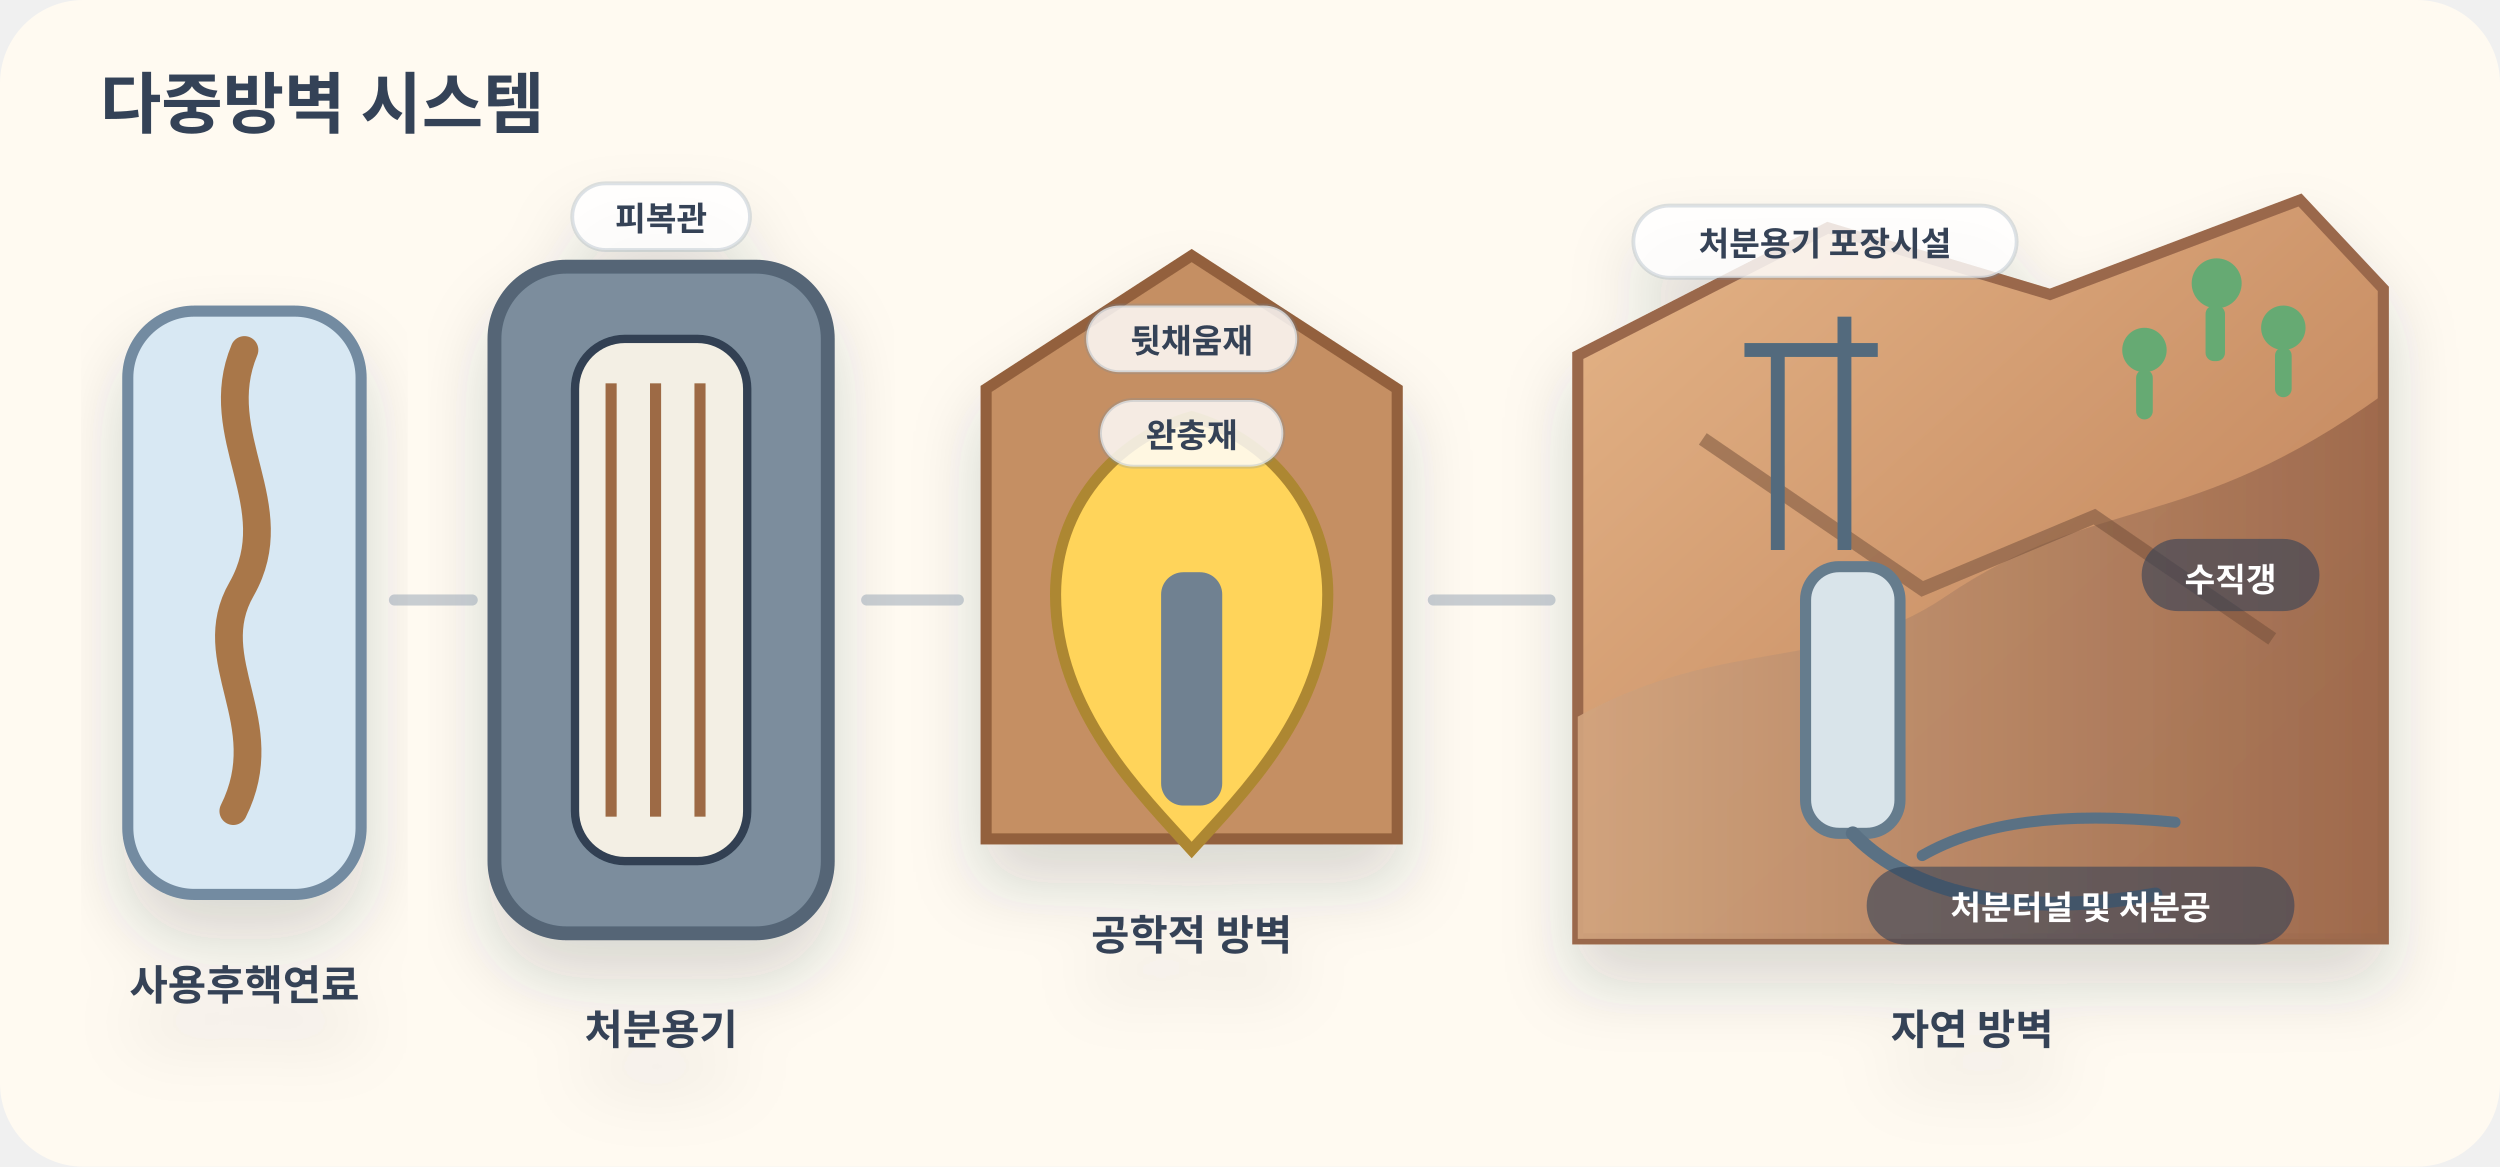
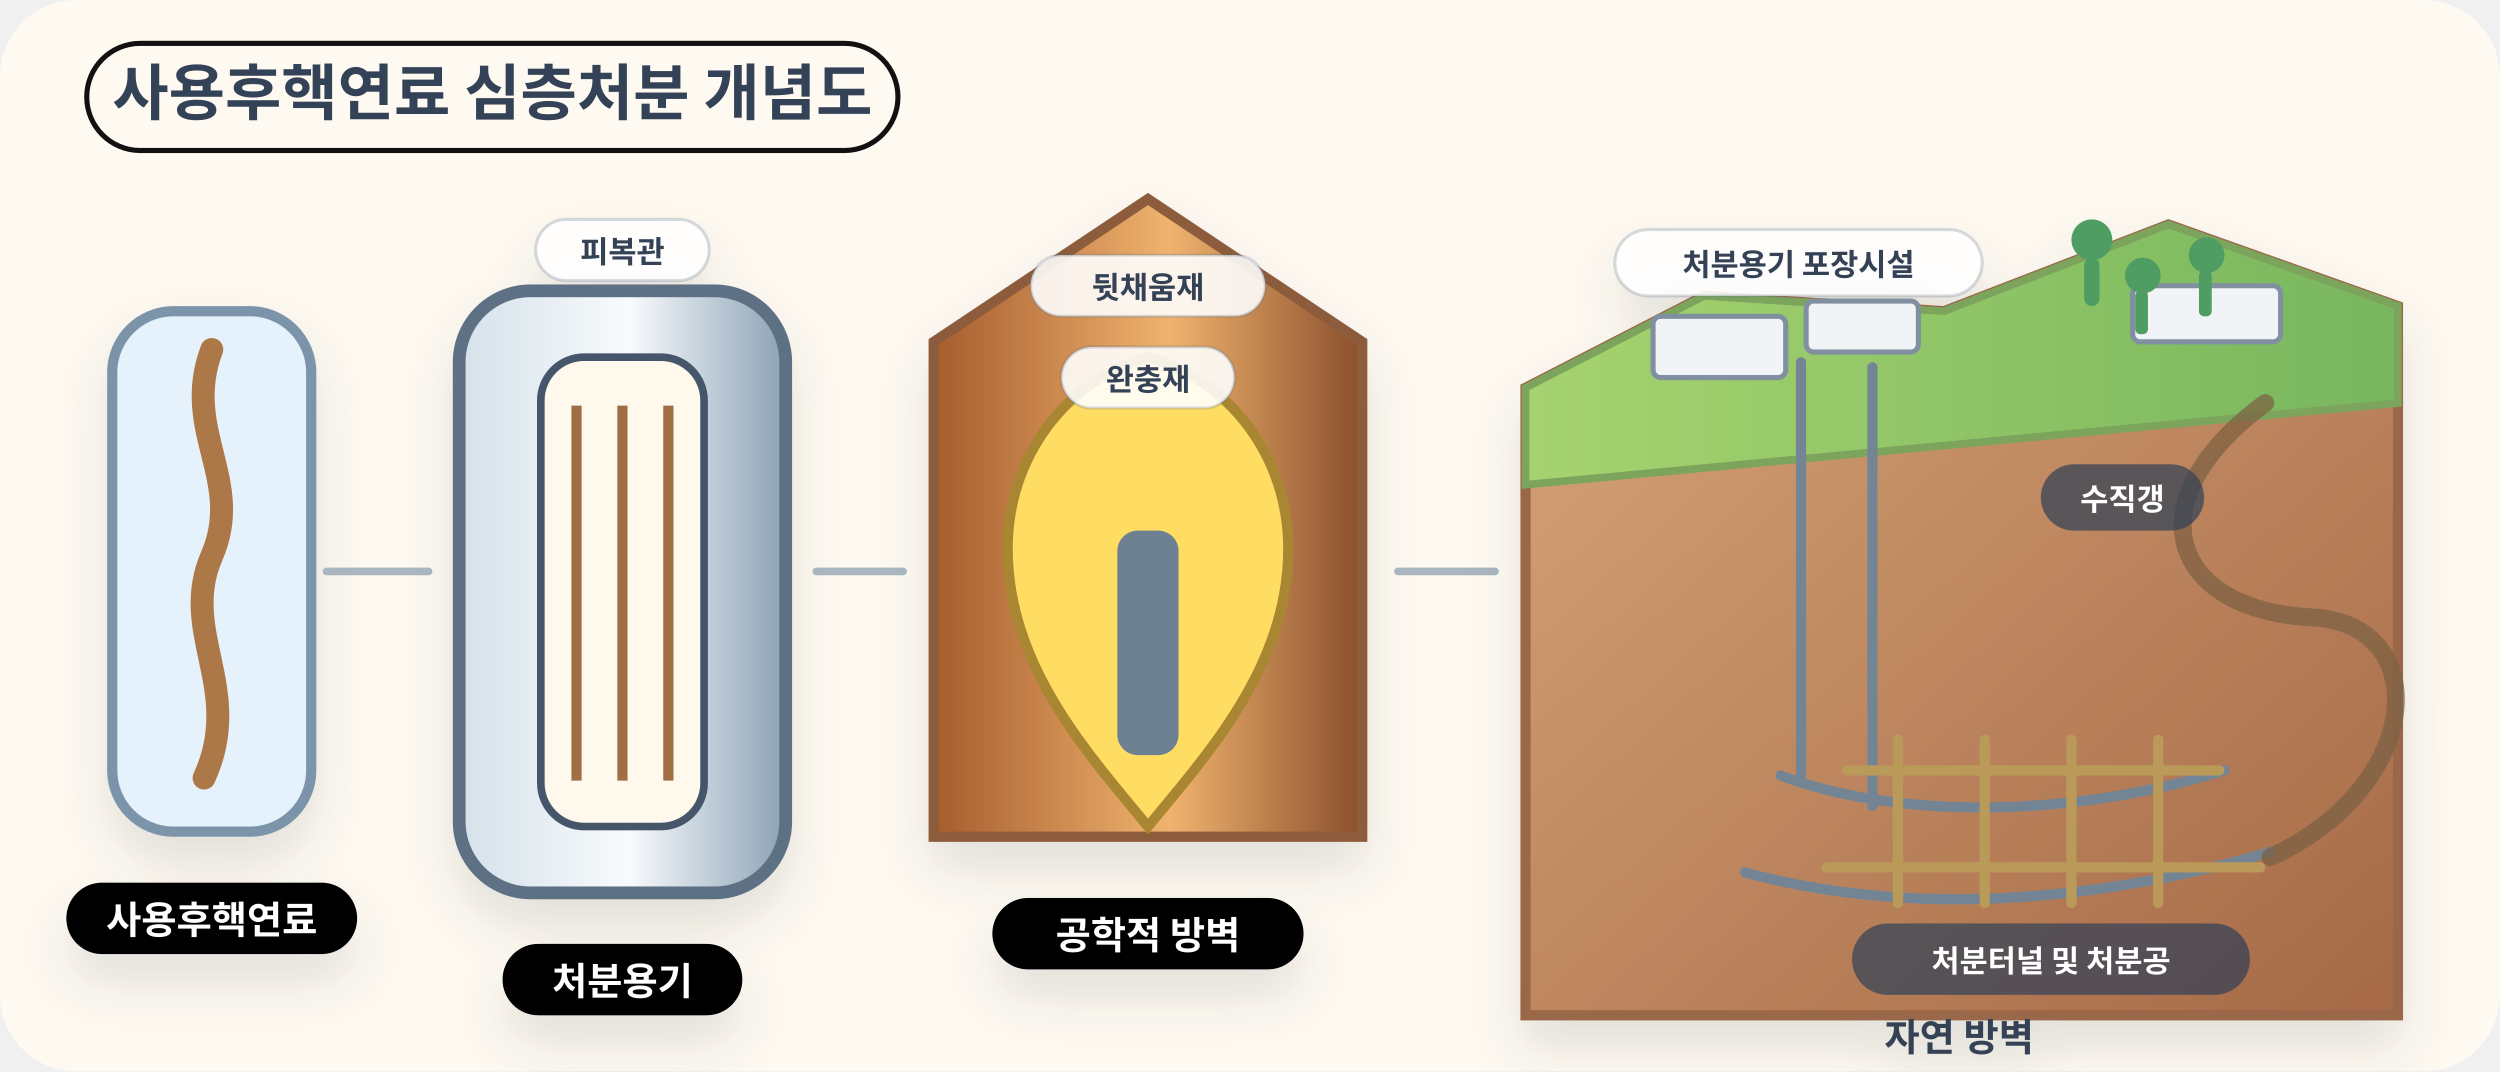
- <svg xmlns="http://www.w3.org/2000/svg" viewBox="0 0 900 420" role="img" aria-label="다중방벽 시스템 도식">
+ <svg xmlns="http://www.w3.org/2000/svg" viewBox="0 0 980 420" role="img" aria-label="사용후핵연료 처분을 위한 다중방벽 시스템 도식">
  <defs>
-     <linearGradient id="soil" x1="0" x2="1" y1="0" y2="1">
-       <stop offset="0" stop-color="#e5b588" />
-       <stop offset="1" stop-color="#b97951" />
+     <linearGradient id="canister" x1="0" x2="1">
+       <stop offset="0" stop-color="#d5e1ea" />
+       <stop offset=".52" stop-color="#f8fbfd" />
+       <stop offset="1" stop-color="#8ca2b5" />
    </linearGradient>
-     <linearGradient id="rock" x1="0" x2="1">
-       <stop offset="0" stop-color="#d1a47e" />
-       <stop offset="1" stop-color="#9b674b" />
+     <linearGradient id="copper" x1="0" x2="1">
+       <stop offset="0" stop-color="#a65c2d" />
+       <stop offset=".55" stop-color="#f0b36f" />
+       <stop offset="1" stop-color="#8a4f2c" />
    </linearGradient>
-     <filter id="shadow" x="-20%" y="-20%" width="140%" height="140%">
-       <feDropShadow dx="0" dy="14" stdDeviation="12" flood-color="#314052" flood-opacity=".18" />
+     <linearGradient id="rock" x1="0" x2="1" y1="0" y2="1">
+       <stop offset="0" stop-color="#d8a679" />
+       <stop offset="1" stop-color="#a56947" />
+     </linearGradient>
+     <linearGradient id="grass" x1="0" x2="1">
+       <stop offset="0" stop-color="#a6d36f" />
+       <stop offset="1" stop-color="#78b65e" />
+     </linearGradient>
+     <filter id="softShadow" x="-20%" y="-20%" width="140%" height="150%">
+       <feDropShadow dx="0" dy="11" stdDeviation="10" flood-color="#3c4a5b" flood-opacity=".16" />
    </filter>
    <style>
+       .title { font-family: Pretendard, Malgun Gothic, sans-serif; font-size: 24px; font-weight: 900; fill: #344257; }
      .label { font-family: Pretendard, Malgun Gothic, sans-serif; font-size: 15px; font-weight: 900; fill: #344257; }
-       .title { font-family: Pretendard, Malgun Gothic, sans-serif; font-size: 24px; font-weight: 900; fill: #344257; }
-       .micro { font-family: Pretendard, Malgun Gothic, sans-serif; font-size: 12px; font-weight: 850; fill: #344257; }
-       .chip { fill: rgba(255,255,255,.82); stroke: rgba(115,139,161,.24); stroke-width: 1.4; }
-       .darkchip { fill: rgba(52,66,87,.60); }
-       .whitetext { font-family: Pretendard, Malgun Gothic, sans-serif; font-size: 12px; font-weight: 850; fill: #fff; }
+       .small { font-family: Pretendard, Malgun Gothic, sans-serif; font-size: 12px; font-weight: 850; fill: #344257; }
+       .chip { fill: rgba(255,255,255,.88); stroke: rgba(94,115,138,.25); stroke-width: 1.2; }
+       .darkchip { fill: rgba(52,66,87,.72); }
+       .blackpill { fill: #050505; }
+       .white { font-family: Pretendard, Malgun Gothic, sans-serif; font-size: 12px; font-weight: 900; fill: #fff; }
+       .pillwhite { font-family: Pretendard, Malgun Gothic, sans-serif; font-size: 15px; font-weight: 900; fill: #fff; }
+       .guide { stroke: #8f9eaa; stroke-width: 2.4; stroke-dasharray: 4 6; fill: none; stroke-linecap: round; }
    </style>
  </defs>
-   <rect width="900" height="420" rx="30" fill="#fffaf1" />
-   <text x="36" y="46" class="title">다중방벽 시스템</text>
-   <g transform="translate(46 112)" filter="url(#shadow)">
-     <rect x="0" y="0" width="84" height="210" rx="24" fill="#d8e8f3" stroke="#738ba1" stroke-width="4" />
-     <path d="M42 14 C29 45 58 70 41 100 C26 126 54 148 38 180" fill="none" stroke="#a97748" stroke-width="10" stroke-linecap="round" />
-     <text x="42" y="248" text-anchor="middle" class="label">사용후핵연료</text>
+   <rect width="980" height="420" rx="30" fill="#fffaf1" />
+   <rect x="34" y="17" width="318" height="42" rx="21" fill="#fffaf1" stroke="#111" stroke-width="2" />
+   <text x="193" y="45" text-anchor="middle" class="title">사용후핵연료 심층처분 개념도</text>
+   <g transform="translate(44 104)" filter="url(#softShadow)">
+     <rect x="0" y="18" width="78" height="204" rx="24" fill="#e5f2fb" stroke="#7c94aa" stroke-width="4" />
+     <path d="M39 33 C27 65 52 84 39 114 C26 144 52 166 36 201" fill="none" stroke="#ad7847" stroke-width="9" stroke-linecap="round" />
+     <rect x="-18" y="242" width="114" height="28" rx="14" class="blackpill" />
+     <text x="39" y="262" text-anchor="middle" class="pillwhite">사용후핵연료</text>
  </g>
-   <g transform="translate(178 96)" filter="url(#shadow)">
-     <rect x="28" y="-30" width="64" height="24" rx="12" class="chip" />
-     <text x="60" y="-13" text-anchor="middle" class="micro">피복관</text>
-     <rect x="0" y="0" width="120" height="240" rx="26" fill="#7b8d9d" stroke="#546576" stroke-width="5" />
-     <rect x="29" y="26" width="62" height="188" rx="18" fill="#f3efe4" stroke="#304052" stroke-width="3" />
-     <g stroke="#9d6b44" stroke-width="4">
-       <line x1="42" y1="42" x2="42" y2="198" />
-       <line x1="58" y1="42" x2="58" y2="198" />
-       <line x1="74" y1="42" x2="74" y2="198" />
+   <g transform="translate(180 86)" filter="url(#softShadow)">
+     <rect x="0" y="28" width="128" height="236" rx="28" fill="url(#canister)" stroke="#5d7084" stroke-width="5" />
+     <rect x="32" y="54" width="64" height="184" rx="17" fill="#fff8ed" stroke="#45576a" stroke-width="3" />
+     <g stroke="#9f6e44" stroke-width="4">
+       <line x1="46" y1="73" x2="46" y2="220" />
+       <line x1="64" y1="73" x2="64" y2="220" />
+       <line x1="82" y1="73" x2="82" y2="220" />
    </g>
-     <text x="60" y="280" text-anchor="middle" class="label">처분용기</text>
+     <rect x="30" y="0" width="68" height="24" rx="12" class="chip" />
+     <text x="64" y="17" text-anchor="middle" class="small">피복관</text>
+     <rect x="17" y="284" width="94" height="28" rx="14" class="blackpill" />
+     <text x="64" y="304" text-anchor="middle" class="pillwhite">처분용기</text>
  </g>
-   <g transform="translate(355 92)" filter="url(#shadow)">
-     <path d="M0 210 L0 48 L74 0 L148 48 L148 210 Z" fill="#c58f63" stroke="#93613e" stroke-width="4" />
-     <path d="M74 58 C102 66 123 91 123 122 C123 164 92 194 74 214 C56 194 25 164 25 122 C25 91 46 66 74 58Z" fill="#ffd45a" stroke="#ad8730" stroke-width="4" />
-     <rect x="63" y="114" width="22" height="84" rx="8" fill="#6f8191" />
-     <rect x="36" y="18" width="76" height="24" rx="12" class="chip" />
-     <text x="74" y="35" text-anchor="middle" class="micro">뒷채움재</text>
-     <rect x="41" y="52" width="66" height="24" rx="12" class="chip" />
-     <text x="74" y="69" text-anchor="middle" class="micro">완충재</text>
-     <text x="74" y="250" text-anchor="middle" class="label">공학적 방벽</text>
+   <g transform="translate(366 78)" filter="url(#softShadow)">
+     <path d="M0 250 L0 56 L84 0 L168 56 L168 250 Z" fill="url(#copper)" stroke="#8d5c3c" stroke-width="4" />
+     <path d="M84 62 C116 71 139 101 139 137 C139 184 106 219 84 246 C62 219 29 184 29 137 C29 101 52 71 84 62Z" fill="#ffdd64" stroke="#a98731" stroke-width="4" />
+     <rect x="72" y="130" width="24" height="88" rx="8" fill="#6d8192" />
+     <rect x="38" y="22" width="92" height="24" rx="12" class="chip" />
+     <text x="84" y="39" text-anchor="middle" class="small">뒷채움재</text>
+     <rect x="50" y="58" width="68" height="24" rx="12" class="chip" />
+     <text x="84" y="75" text-anchor="middle" class="small">완충재</text>
+     <rect x="23" y="274" width="122" height="28" rx="14" class="blackpill" />
+     <text x="84" y="294" text-anchor="middle" class="pillwhite">공학적 방벽</text>
  </g>
-   <g transform="translate(568 72)" filter="url(#shadow)">
-     <path d="M0 266 L0 56 L90 10 L170 34 L260 0 L290 32 L290 266 Z" fill="url(#soil)" stroke="#9a684c" stroke-width="4" />
-     <path d="M0 186 C52 157 92 170 132 143 C188 105 219 121 290 70 L290 266 L0 266 Z" fill="url(#rock)" opacity=".92" />
-     <path d="M45 86 L124 140 L186 114 L250 158" fill="none" stroke="#704c38" stroke-width="5" opacity=".5" />
-     <rect x="82" y="132" width="34" height="96" rx="12" fill="#d9e4ea" stroke="#657b8d" stroke-width="4" />
-     <path d="M99 228 C116 246 151 260 208 250" fill="none" stroke="#5a7184" stroke-width="5" stroke-linecap="round" />
-     <path d="M124 236 C145 224 174 220 215 224" fill="none" stroke="#5a7184" stroke-width="4" stroke-linecap="round" />
-     <path d="M72 54 L72 126" stroke="#536b7d" stroke-width="5" />
-     <path d="M96 42 L96 126" stroke="#536b7d" stroke-width="5" />
-     <path d="M60 54 L108 54" stroke="#536b7d" stroke-width="5" />
-     <g fill="#66aa73">
-       <circle cx="230" cy="30" r="9" />
-       <rect x="226" y="38" width="7" height="20" rx="3" />
-       <circle cx="254" cy="46" r="8" />
-       <rect x="251" y="53" width="6" height="18" rx="3" />
-       <circle cx="204" cy="54" r="8" />
-       <rect x="201" y="61" width="6" height="18" rx="3" />
+   <g stroke="#a9b5bf" stroke-width="3" stroke-linecap="round">
+     <path d="M128 224 H168" />
+     <path d="M320 224 H354" />
+     <path d="M548 224 H586" />
+   </g>
+   <g transform="translate(598 66)" filter="url(#softShadow)">
+     <path d="M0 86 L70 50 L164 56 L252 22 L342 54 L342 332 L0 332 Z" fill="url(#rock)" stroke="#9a6748" stroke-width="4" />
+     <path d="M0 86 L70 50 L164 56 L252 22 L342 54 L342 92 L0 124 Z" fill="url(#grass)" stroke="#7ba45b" stroke-width="3" />
+     <g fill="#f1f4f6" stroke="#8090a0" stroke-width="2">
+       <rect x="50" y="58" width="52" height="24" rx="3" />
+       <rect x="110" y="52" width="44" height="20" rx="3" />
+       <rect x="238" y="46" width="58" height="22" rx="3" />
    </g>
-     <rect x="20" y="2" width="138" height="26" rx="13" class="chip" />
-     <text x="89" y="20" text-anchor="middle" class="micro">처분용기 포장시설</text>
-     <rect x="203" y="122" width="64" height="26" rx="13" class="darkchip" />
-     <text x="235" y="141" text-anchor="middle" class="whitetext">수직갱</text>
-     <rect x="104" y="240" width="154" height="28" rx="14" class="darkchip" />
-     <text x="181" y="259" text-anchor="middle" class="whitetext">처분터널 및 처분공</text>
-     <text x="142" y="304" text-anchor="middle" class="label">자연 방벽</text>
-   </g>
-   <g stroke="#9aa8b6" stroke-width="4" stroke-linecap="round" opacity=".55">
-     <path d="M142 216 H170" />
-     <path d="M312 216 H345" />
-     <path d="M516 216 H558" />
+     <g stroke="#738595" stroke-width="4" fill="none" stroke-linecap="round">
+       <path d="M108 76 V238" />
+       <path d="M136 78 V250" />
+       <path d="M100 238 C145 255 213 255 274 236" />
+       <path d="M86 276 C145 292 215 290 292 268" />
+     </g>
+     <g stroke="#b99a59" stroke-width="4" fill="none" stroke-linecap="round">
+       <path d="M126 236 H272" />
+       <path d="M118 274 H288" />
+       <path d="M146 224 V288" />
+       <path d="M180 224 V288" />
+       <path d="M214 224 V288" />
+       <path d="M248 224 V288" />
+     </g>
+     <path d="M290 92 C238 130 252 173 308 176 C356 178 353 242 292 270" fill="none" stroke="#7b5f42" stroke-width="7" opacity=".72" stroke-linecap="round" />
+     <g fill="#4f9d62">
+       <circle cx="222" cy="28" r="8" />
+       <rect x="219" y="35" width="6" height="19" rx="3" />
+       <circle cx="242" cy="42" r="7" />
+       <rect x="239" y="48" width="5" height="17" rx="2" />
+       <circle cx="267" cy="34" r="7" />
+       <rect x="264" y="40" width="5" height="18" rx="2" />
+     </g>
+     <rect x="35" y="24" width="144" height="26" rx="13" class="chip" />
+     <text x="107" y="42" text-anchor="middle" class="small">처분용기 포장시설</text>
+     <rect x="202" y="116" width="64" height="26" rx="13" class="darkchip" />
+     <text x="234" y="134" text-anchor="middle" class="white">수직갱</text>
+     <rect x="128" y="296" width="156" height="28" rx="14" class="darkchip" />
+     <text x="206" y="315" text-anchor="middle" class="white">처분터널 및 처분공</text>
+     <text x="170" y="346" text-anchor="middle" class="label">자연 방벽</text>
  </g>
</svg>
